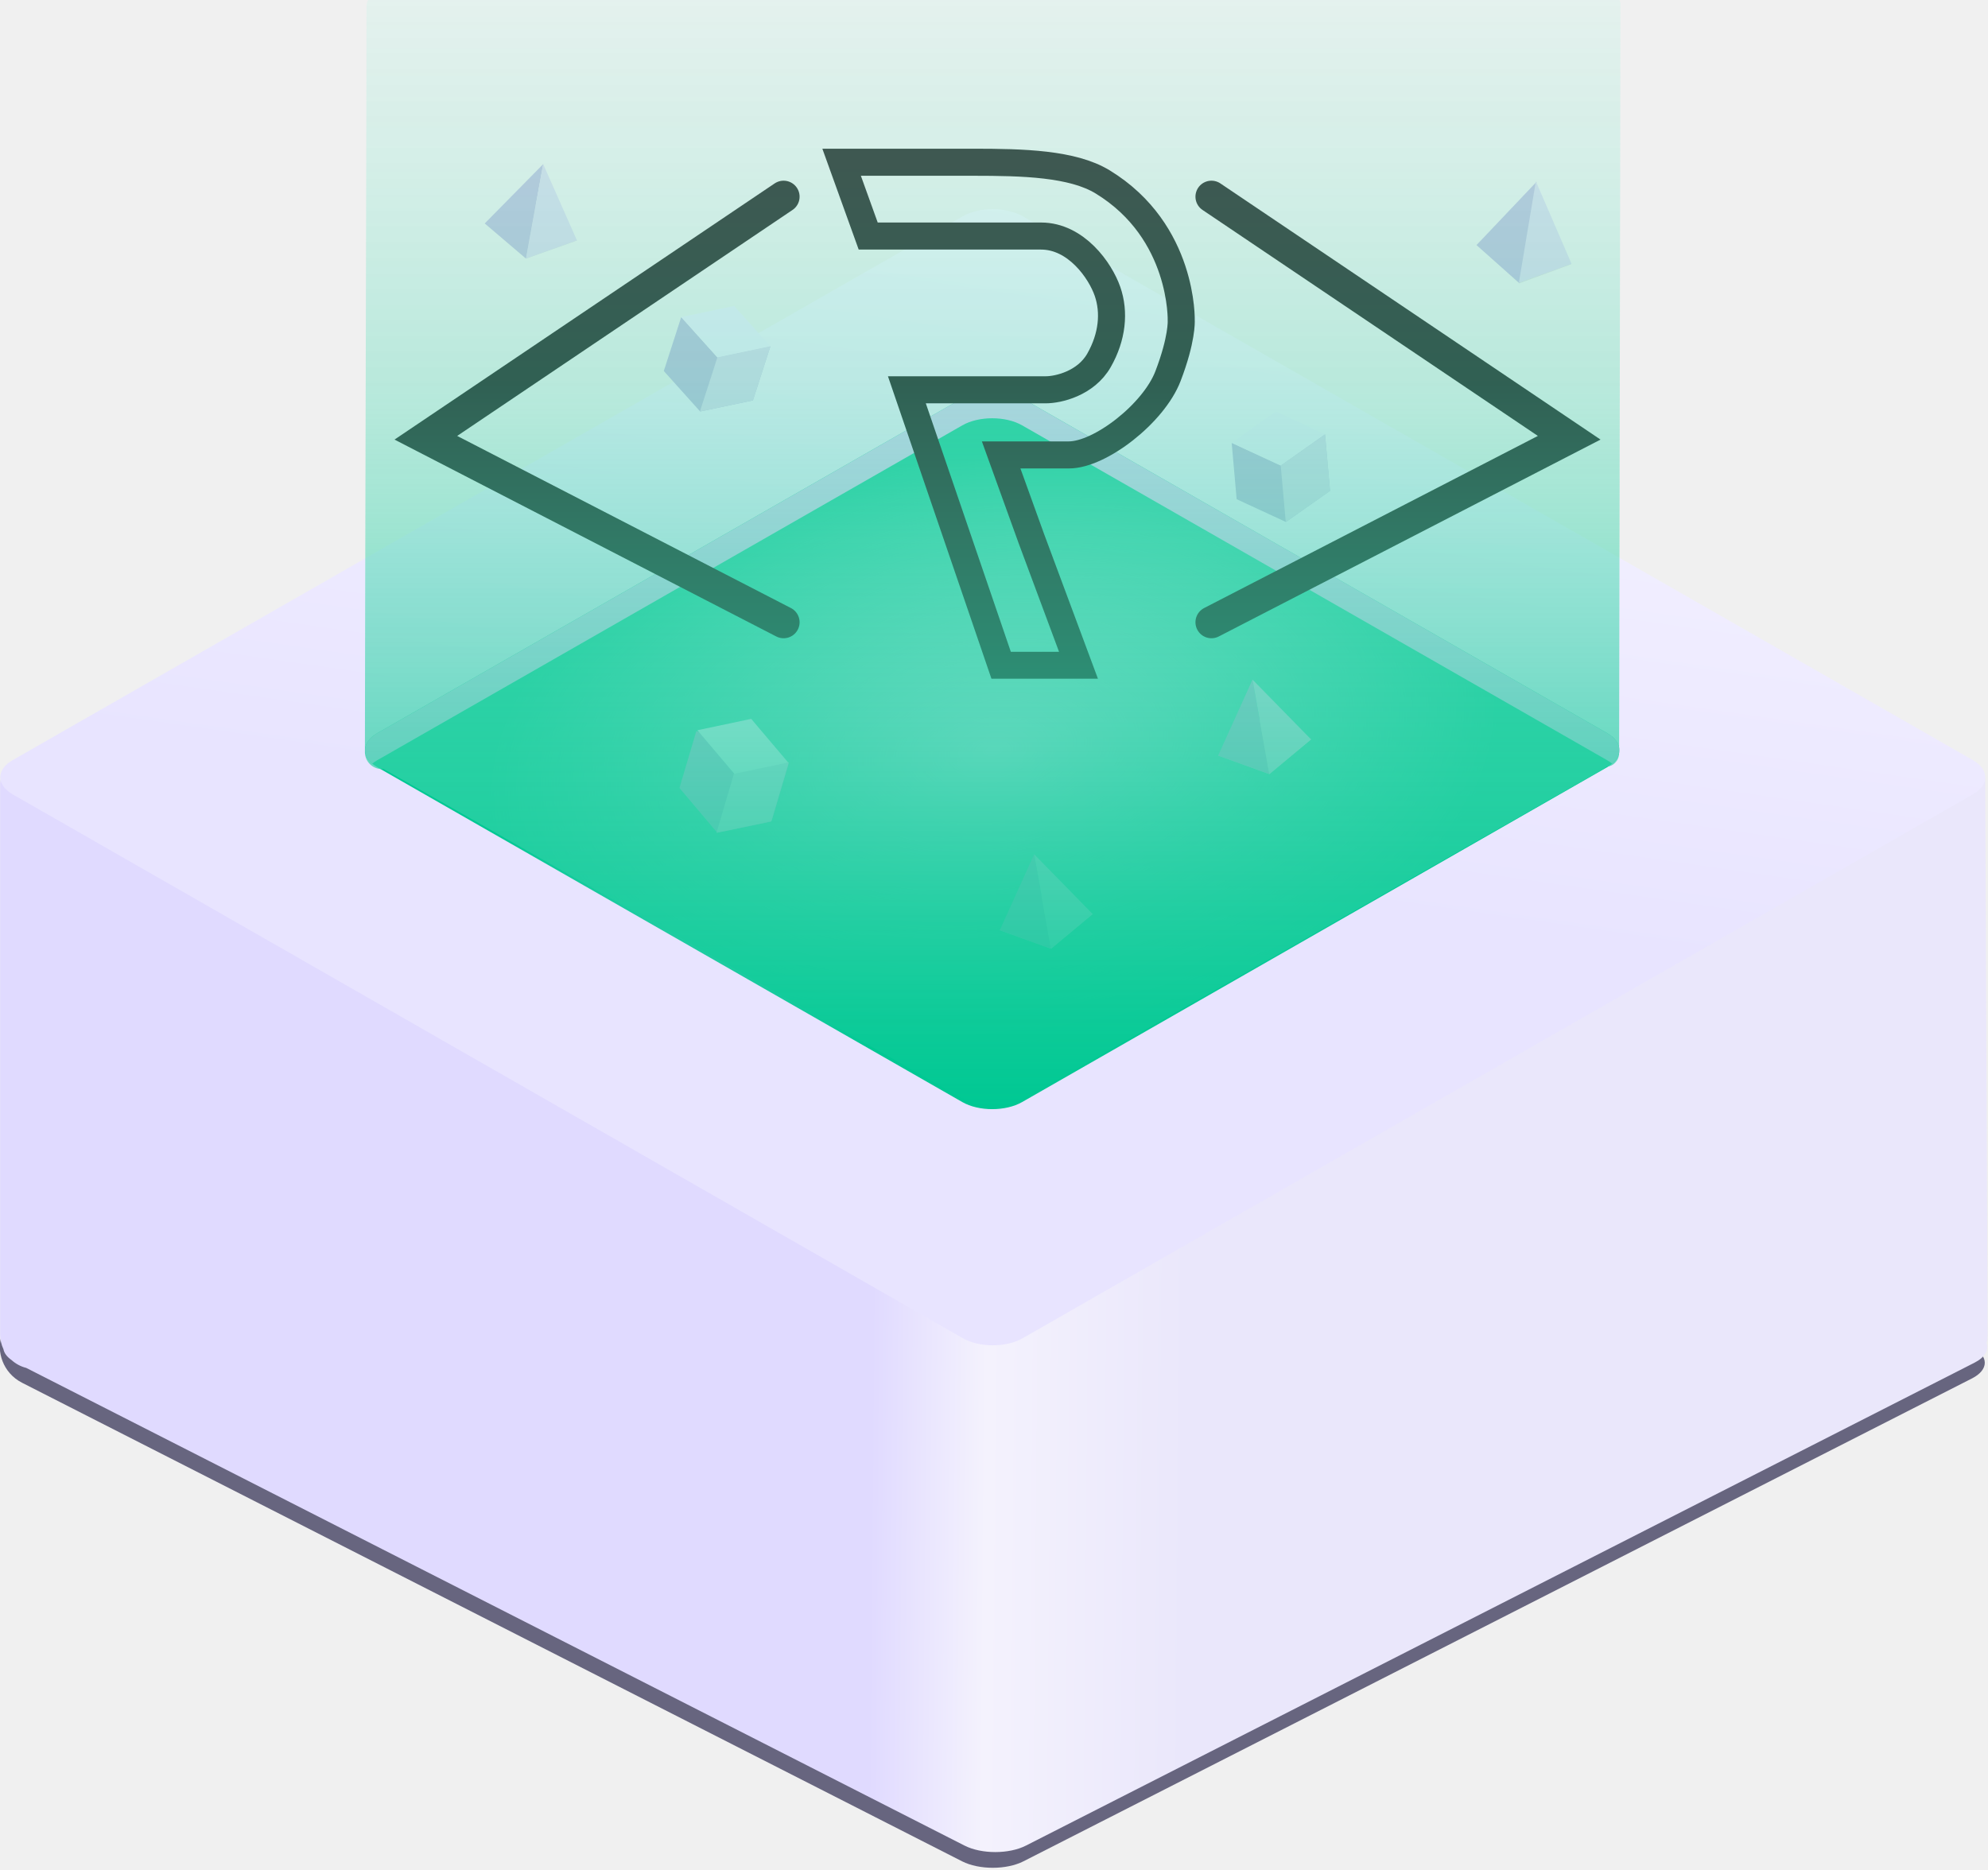
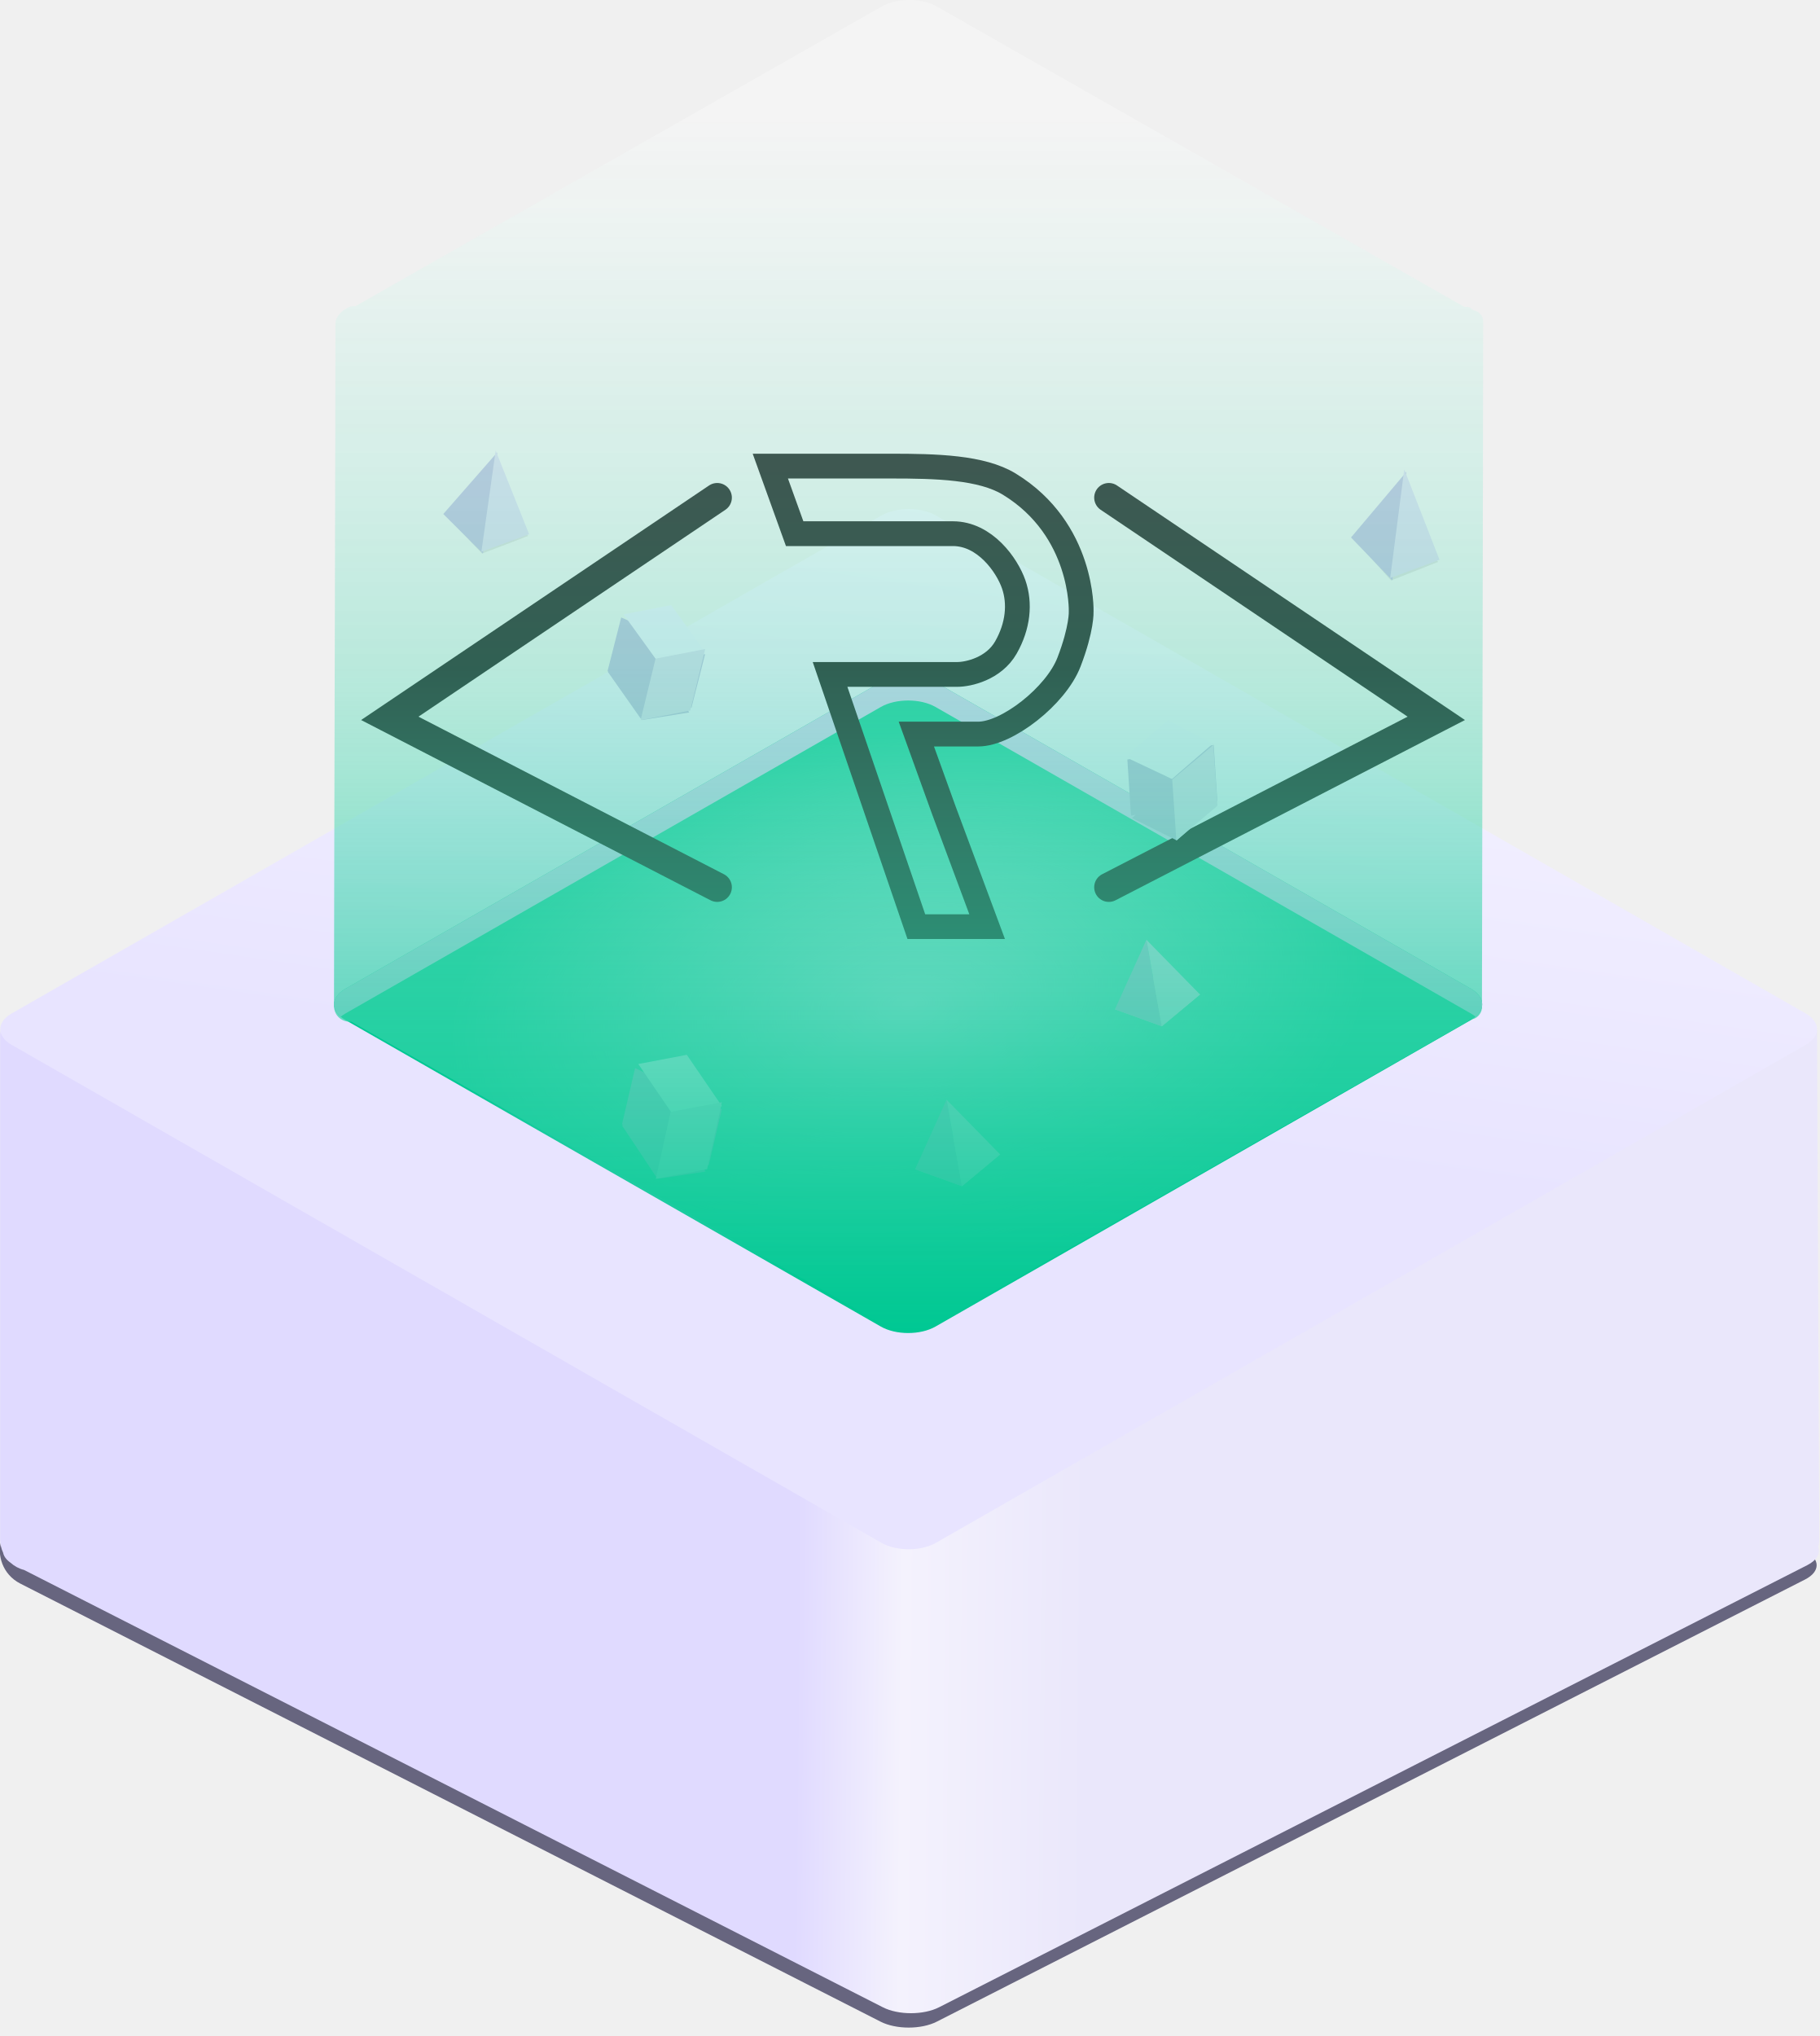
- <svg xmlns="http://www.w3.org/2000/svg" width="808" height="760" viewBox="0 0 808 760" fill="none">
+ <svg xmlns="http://www.w3.org/2000/svg" width="808" height="904" viewBox="0 0 808 904" fill="none">
  <g clip-path="url(#clip0_3_49)">
-     <path fill-rule="evenodd" clip-rule="evenodd" d="M0.548 543.317C0.736 542.736 0.917 542.14 1.09 541.534C2.677 542.853 4.558 543.83 6.621 544.347L387.999 738.535C394.889 742.044 406.06 742.044 412.95 738.535L794.715 544.149L801.524 547.616C808.414 551.125 808.414 556.813 801.524 560.321L415.975 756.634C409.085 760.142 397.914 760.142 391.024 756.634L9.032 562.132C0.899 557.991 -1.324 549.096 0.548 543.317Z" fill="#67657F" />
-     <path fill-rule="evenodd" clip-rule="evenodd" d="M0.06 318.324C0.06 317.68 0.178 317.011 0.396 316.335C0.786 318.327 2.479 320.265 5.476 321.791L221.463 431.767L392.033 344.916C398.923 341.408 410.094 341.408 416.985 344.916L586.546 431.253L801.524 321.791C804.891 320.077 806.613 317.841 806.689 315.595C806.812 316.146 806.876 316.717 806.876 317.3L807.825 542.417C807.83 543.626 807.682 544.801 807.398 545.921C808.433 548.737 806.811 551.755 802.533 553.934L416.984 750.246C410.094 753.755 398.923 753.755 392.033 750.246L10.655 556.058C8.397 555.492 6.357 554.376 4.683 552.861C2.783 551.533 1.687 549.999 1.396 548.434C0.539 546.619 0.06 544.591 0.06 542.453V318.324Z" fill="url(#paint0_linear_3_49)" />
-     <rect width="473.007" height="473.007" rx="14" transform="matrix(0.867853 0.496822 -0.867853 0.496822 403.5 80.9517)" fill="url(#paint1_linear_3_49)" />
-     <rect width="301.919" height="301.919" rx="14" transform="matrix(0.867853 0.496822 -0.867853 0.496822 403.274 154.952)" fill="url(#paint2_radial_3_49)" />
-     <path fill-rule="evenodd" clip-rule="evenodd" d="M415.424 161.907C408.713 158.066 397.834 158.066 391.124 161.907L153.402 297.996C147.486 301.383 146.786 306.626 151.303 310.452C151.909 309.938 152.609 309.451 153.402 308.996L391.124 172.907C397.834 169.066 408.713 169.066 415.424 172.907L653.145 308.996C653.939 309.451 654.639 309.938 655.245 310.452C659.761 306.626 659.062 301.383 653.145 297.996L415.424 161.907Z" fill="#D4CEF3" />
+     <path fill-rule="evenodd" clip-rule="evenodd" d="M0.548 684.317C0.736 683.736 0.917 683.14 1.09 682.534C2.677 683.853 4.558 684.829 6.621 685.347L387.999 879.535C394.889 883.044 406.06 883.044 412.95 879.535L794.715 685.149L801.524 688.616C808.414 692.125 808.414 697.813 801.524 701.321L415.975 897.634C409.085 901.142 397.914 901.142 391.024 897.634L9.032 703.132C0.899 698.991 -1.324 690.096 0.548 684.317Z" fill="#67657F" />
+     <path fill-rule="evenodd" clip-rule="evenodd" d="M0.06 459.324C0.06 458.68 0.178 458.011 0.396 457.335C0.786 459.327 2.479 461.265 5.476 462.791L221.463 572.767L392.033 485.916C398.923 482.408 410.094 482.408 416.985 485.916L586.546 572.253L801.524 462.791C804.891 461.077 806.613 458.841 806.689 456.595C806.812 457.146 806.876 457.717 806.876 458.3L807.825 683.417C807.83 684.626 807.682 685.801 807.398 686.921C808.433 689.737 806.811 692.755 802.533 694.934L416.984 891.246C410.094 894.755 398.923 894.755 392.033 891.246L10.655 697.058C8.397 696.492 6.357 695.376 4.683 693.861C2.783 692.533 1.687 690.999 1.396 689.434C0.539 687.619 0.06 685.591 0.06 683.453V459.324Z" fill="url(#paint0_linear_3_49)" />
+     <rect width="473.007" height="473.007" rx="14" transform="matrix(0.867853 0.496822 -0.867853 0.496822 403.5 221.952)" fill="url(#paint1_linear_3_49)" />
+     <rect width="301.919" height="301.919" rx="14" transform="matrix(0.867853 0.496822 -0.867853 0.496822 403.274 295.952)" fill="url(#paint2_radial_3_49)" />
+     <path fill-rule="evenodd" clip-rule="evenodd" d="M415.424 302.907C408.713 299.066 397.834 299.066 391.124 302.907L153.402 438.996C147.486 442.383 146.786 447.626 151.303 451.452C151.909 450.938 152.609 450.451 153.402 449.996L391.124 313.907C397.834 310.066 408.713 310.066 415.424 313.907L653.145 449.996C653.939 450.451 654.639 450.938 655.245 451.452C659.761 447.626 659.062 442.383 653.145 438.996L415.424 302.907Z" fill="#D4CEF3" />
    <g clip-path="url(#clip1_3_49)">
-       <path d="M318.485 79.952L173.082 177.952L318.485 252.952" stroke="black" stroke-width="13" stroke-linecap="round" />
-       <path d="M492.38 79.952L637.783 177.952L492.38 252.952" stroke="black" stroke-width="13" stroke-linecap="round" />
+       <path d="M318.485 220.952L173.082 318.952L318.485 393.952" stroke="black" stroke-width="13" stroke-linecap="round" />
+       <path d="M492.38 220.952L637.783 318.952L492.38 393.952" stroke="black" stroke-width="13" stroke-linecap="round" />
      <g style="mix-blend-mode:darken">
-         <path d="M406.906 270.452L368.591 158.452H395.608H425.082C429.994 158.452 441.292 155.952 446.696 146.452C452.099 136.952 453.082 126.952 450.134 118.452C447.187 109.952 437.363 95.952 423.117 95.952H383.819H352.871L342.064 65.952H395.608C415.749 65.952 435.889 66.452 448.17 73.952C481.233 94.144 480.099 130.452 480.099 130.452C480.099 130.452 480.49 137.879 474.696 152.952C468.901 168.025 447.187 184.931 434.415 184.931H406.906L419.187 218.952L438.345 270.452H422.134H406.906Z" stroke="black" stroke-width="11" stroke-linecap="round" />
+         <path d="M406.906 411.452L368.591 299.452H395.608H425.082C429.994 299.452 441.292 296.952 446.696 287.452C452.099 277.952 453.082 267.952 450.134 259.452C447.187 250.952 437.363 236.952 423.117 236.952H383.819H352.871L342.064 206.952H395.608C415.749 206.952 435.889 207.452 448.17 214.952C481.233 235.144 480.099 271.452 480.099 271.452C480.099 271.452 480.49 278.879 474.696 293.952C468.901 309.025 447.187 325.931 434.415 325.931H406.906L419.187 359.952L438.345 411.452H422.134H406.906Z" stroke="black" stroke-width="11" stroke-linecap="round" />
      </g>
    </g>
-     <path fill-rule="evenodd" clip-rule="evenodd" d="M502.625 202.917L500.605 180.033L520.513 189.234L538.471 176.554L538.534 176.549L540.553 199.414L540.66 199.463L522.636 212.182L502.67 202.946L502.724 202.908L502.625 202.917Z" fill="#B9B7DD" />
-     <rect width="22.013" height="22.044" transform="matrix(0.907364 0.420167 -0.817277 0.576376 518.569 167.279)" fill="#F0EDFF" />
-     <rect width="22.049" height="23.087" transform="matrix(0.817534 -0.576011 0.0888743 0.996043 520.535 189.244)" fill="#DAD6EF" />
-     <rect width="22.061" height="22.001" transform="matrix(0.761276 0.648659 -0.942014 0.335127 217.765 83.4398)" fill="#D9D9D9" />
-     <path d="M213.81 105.114L197.027 90.823L220.795 66.703L213.81 105.114Z" fill="#B9B7DD" />
-     <path d="M213.765 105.086L234.488 97.708L220.75 66.675L213.765 105.086Z" fill="#DAD6EF" />
-     <path fill-rule="evenodd" clip-rule="evenodd" d="M276.85 128.966L276.989 129.012L291.643 145.335L313.093 140.839L306.044 162.656L305.962 162.628L306.074 162.754L284.569 167.268L269.801 150.818L269.851 150.808L269.8 150.791L276.85 128.966Z" fill="#B9B7DD" />
-     <rect width="22.08" height="21.994" transform="matrix(0.668376 0.744157 -0.978284 0.206072 298.387 124.372)" fill="#F0EDFF" />
-     <rect width="22.055" height="23.122" transform="matrix(0.978329 -0.205855 -0.307162 0.951658 291.568 145.298)" fill="#DAD6EF" />
-     <rect width="23.112" height="22.697" transform="matrix(0.748256 0.675911 -0.930754 0.342265 621.325 91.7798)" fill="#D9D9D9" />
-     <path d="M617.622 115.16L600.113 99.623L624.524 73.896L617.622 115.16Z" fill="#B9B7DD" />
-     <path d="M617.325 114.96L638.726 107.219L624.225 73.696L617.325 114.96Z" fill="#DAD6EF" />
-     <path fill-rule="evenodd" clip-rule="evenodd" d="M283.026 297.183L284.237 297.614L298.777 314.84L320.337 310.456L320.525 310.522L313.69 333.522L312.582 333.128L313.336 334.02L291.516 338.499L276.193 320.365L276.516 320.298L276.191 320.183L283.026 297.183Z" fill="#B9B7DD" />
-     <rect width="23.273" height="22.68" transform="matrix(0.655476 0.773334 -0.965069 0.203489 305.32 292.228)" fill="#F0EDFF" />
-     <rect width="23.088" height="24.98" transform="matrix(0.965368 -0.202166 -0.283348 0.959407 298.287 314.57)" fill="#DAD6EF" />
-     <rect width="22.138" height="22.138" transform="matrix(0.941757 0.339994 -0.76783 0.638698 512.099 293)" fill="#D9D9D9" />
-     <path d="M515.897 314.675L495.101 307.139L509.072 276.267L515.897 314.675Z" fill="#B9B7DD" />
-     <path d="M515.897 314.675L532.843 300.545L509.072 276.267L515.897 314.675Z" fill="#DAD6EF" />
-     <rect width="22.138" height="22.138" transform="matrix(0.941757 0.339994 -0.76783 0.638698 423.349 364)" fill="#D9D9D9" />
-     <path d="M427.148 385.675L406.351 378.139L420.322 347.267L427.148 385.675Z" fill="#B9B7DD" />
-     <path d="M427.148 385.675L444.094 371.545L420.322 347.267L427.148 385.675Z" fill="#DAD6EF" />
-     <path fill-rule="evenodd" clip-rule="evenodd" d="M415.926 -138.131C409.207 -141.956 398.312 -141.956 391.593 -138.131L157.792 -5.034L156.945 -5.036C153.695 -5.045 148.949 -0.823 148.949 2.427C148.949 30.457 148.793 92.315 148.635 154.809C148.486 213.91 148.336 273.58 148.315 305.746C148.312 309.642 151.542 312.762 155.436 312.627L155.974 312.608C156.193 312.748 156.42 312.885 156.656 313.019L391.666 446.791C398.386 450.616 409.281 450.616 416 446.791L651.011 313.019C651.767 312.588 652.438 312.128 653.025 311.644C653.361 311.583 653.693 311.525 654.006 311.472C655.251 311.26 656.302 310.356 657.058 309.344C657.846 308.291 658.066 307.095 658.066 306.196L658.623 1.776C658.623 -0.364 657.261 -2.267 655.235 -2.957L654.468 -3.218C654.059 -3.358 653.688 -3.591 653.385 -3.901C652.864 -4.432 652.152 -4.731 651.408 -4.73L650.263 -4.729L415.926 -138.131Z" fill="url(#paint3_linear_3_49)" />
+     <path fill-rule="evenodd" clip-rule="evenodd" d="M500.605 337.221L501.7 337.036L520.375 345.84L536.224 331.21L538.943 330.751L540.555 355.645L538.716 355.955L540.66 356.926L522.494 373.136L502.67 363.23L504.317 361.761L502.217 362.115L500.605 337.221Z" fill="#B9B7DD" />
+     <rect width="22.805" height="23.573" transform="matrix(0.871203 0.460648 -0.768778 0.662189 518.675 319.725)" fill="#F0EDFF" />
+     <rect width="23.547" height="27.098" transform="matrix(0.775008 -0.654724 0.0674808 0.997971 520.535 346.162)" fill="#DAD6EF" />
+     <rect width="24.03" height="22.606" transform="matrix(0.707554 0.74698 -0.907594 0.346878 217.557 220)" fill="#D9D9D9" />
+     <path d="M214.455 245.781L196.845 228.223L220.795 200.872L214.455 245.781Z" fill="#B9B7DD" />
+     <path d="M213.765 244.967L234.951 237.192L220.105 200.059L213.765 244.967Z" fill="#DAD6EF" />
+     <path fill-rule="evenodd" clip-rule="evenodd" d="M275.84 274.153L279.635 275.817L292.058 293.624L313.065 290.47L313.095 290.483L307.055 314.225L303.493 312.664L306.074 316.331L284.976 319.711L269.801 298.157L270.238 298.087L269.8 297.895L275.84 274.153Z" fill="#B9B7DD" />
+     <rect width="24.584" height="22.615" transform="matrix(0.613753 0.848313 -0.936764 0.180397 298.056 268.688)" fill="#F0EDFF" />
+     <rect width="23.544" height="28.008" transform="matrix(0.936447 -0.181687 -0.23675 0.97458 291.096 292.456)" fill="#DAD6EF" />
+     <rect width="25.302" height="23.357" transform="matrix(0.691901 0.77383 -0.895348 0.352875 621.111 229.92)" fill="#D9D9D9" />
+     <path d="M618.288 257.731L599.926 238.642L624.524 209.494L618.288 257.731Z" fill="#B9B7DD" />
+     <path d="M617.325 256.646L639.205 248.524L623.559 208.41L617.325 256.646Z" fill="#DAD6EF" />
+     <path fill-rule="evenodd" clip-rule="evenodd" d="M282.018 474.242L286.91 476.557L299.201 495.245L320.315 492.36L320.525 492.46L314.698 517.467L310.074 515.279L313.336 520.191L291.931 523.386L276.193 499.684L276.89 499.58L276.191 499.249L282.018 474.242Z" fill="#B9B7DD" />
+     <rect width="26.029" height="23.349" transform="matrix(0.599114 0.87637 -0.922889 0.175015 304.981 468.348)" fill="#F0EDFF" />
+     <rect width="24.686" height="30.313" transform="matrix(0.922898 -0.17498 -0.217167 0.981077 297.792 493.692)" fill="#DAD6EF" />
+     <rect width="22.138" height="22.138" transform="matrix(0.941757 0.339994 -0.76783 0.638698 512.099 434)" fill="#D9D9D9" />
+     <path d="M515.897 455.675L495.101 448.139L509.072 417.267L515.897 455.675Z" fill="#B9B7DD" />
+     <path d="M515.897 455.675L532.843 441.545L509.072 417.267L515.897 455.675Z" fill="#DAD6EF" />
+     <rect width="22.138" height="22.138" transform="matrix(0.941757 0.339994 -0.76783 0.638698 423.349 505)" fill="#D9D9D9" />
+     <path d="M427.148 526.675L406.351 519.139L420.322 488.267L427.148 526.675Z" fill="#B9B7DD" />
+     <path d="M427.148 526.675L444.094 512.545L420.322 488.267L427.148 526.675Z" fill="#DAD6EF" />
+     <path fill-rule="evenodd" clip-rule="evenodd" d="M415.926 2.869C409.207 -0.956 398.312 -0.956 391.593 2.869L157.792 135.966L156.945 135.964C153.695 135.955 148.949 140.177 148.949 143.427C148.949 171.457 148.793 233.315 148.635 295.809C148.486 354.91 148.336 414.58 148.315 446.746C148.312 450.642 151.542 453.762 155.436 453.627L155.974 453.608C156.193 453.748 156.42 453.885 156.656 454.019L391.666 587.791C398.386 591.616 409.281 591.616 416 587.791L651.011 454.019C651.767 453.588 652.438 453.128 653.025 452.644C653.361 452.583 653.693 452.525 654.006 452.472C655.251 452.26 656.302 451.356 657.058 450.344C657.846 449.291 658.066 448.095 658.066 447.196L658.623 142.776C658.623 140.636 657.261 138.733 655.235 138.043L654.468 137.782C654.059 137.642 653.688 137.409 653.385 137.099C652.864 136.568 652.152 136.269 651.408 136.27L650.263 136.271L415.926 2.869Z" fill="url(#paint3_linear_3_49)" />
  </g>
  <defs>
-     <linearGradient id="paint0_linear_3_49" x1="0.06" y1="447.208" x2="794.268" y2="453.878" gradientUnits="userSpaceOnUse">
+     <linearGradient id="paint0_linear_3_49" x1="0.06" y1="588.208" x2="794.268" y2="594.878" gradientUnits="userSpaceOnUse">
      <stop offset="0.447" stop-color="#E0DAFF" />
      <stop offset="0.506" stop-color="#F4F2FD" />
      <stop offset="0.609" stop-color="#EAE7FB" />
    </linearGradient>
    <linearGradient id="paint1_linear_3_49" x1="71.711" y1="-150.21" x2="309.54" y2="248.105" gradientUnits="userSpaceOnUse">
      <stop stop-color="#FAF9FE" />
      <stop offset="1" stop-color="#E8E4FF" />
    </linearGradient>
    <radialGradient id="paint2_radial_3_49" cx="0" cy="0" r="1" gradientUnits="userSpaceOnUse" gradientTransform="translate(151.071 150.848) rotate(81.5721) scale(183.422 156.829)">
      <stop stop-color="#00C893" stop-opacity="0.27" />
      <stop offset="1" stop-color="#00C893" />
    </radialGradient>
-     <linearGradient id="paint3_linear_3_49" x1="403.495" y1="-241.404" x2="403.495" y2="449.66" gradientUnits="userSpaceOnUse">
+     <linearGradient id="paint3_linear_3_49" x1="403.495" y1="-100.404" x2="403.495" y2="590.66" gradientUnits="userSpaceOnUse">
      <stop offset="0.223" stop-color="white" stop-opacity="0.28" />
      <stop offset="0.576" stop-color="#70E0C2" stop-opacity="0.43" />
      <stop offset="1" stop-color="#00C893" />
    </linearGradient>
    <clipPath id="clip0_3_49">
-       <rect width="808" height="760" fill="white" />
+       <rect width="808" height="904" fill="white" />
    </clipPath>
    <clipPath id="clip1_3_49">
-       <rect width="494.175" height="216" fill="white" transform="translate(156.38 59.9516)" />
+       <rect width="494.175" height="216" fill="white" transform="translate(156.38 200.952)" />
    </clipPath>
  </defs>
</svg>
